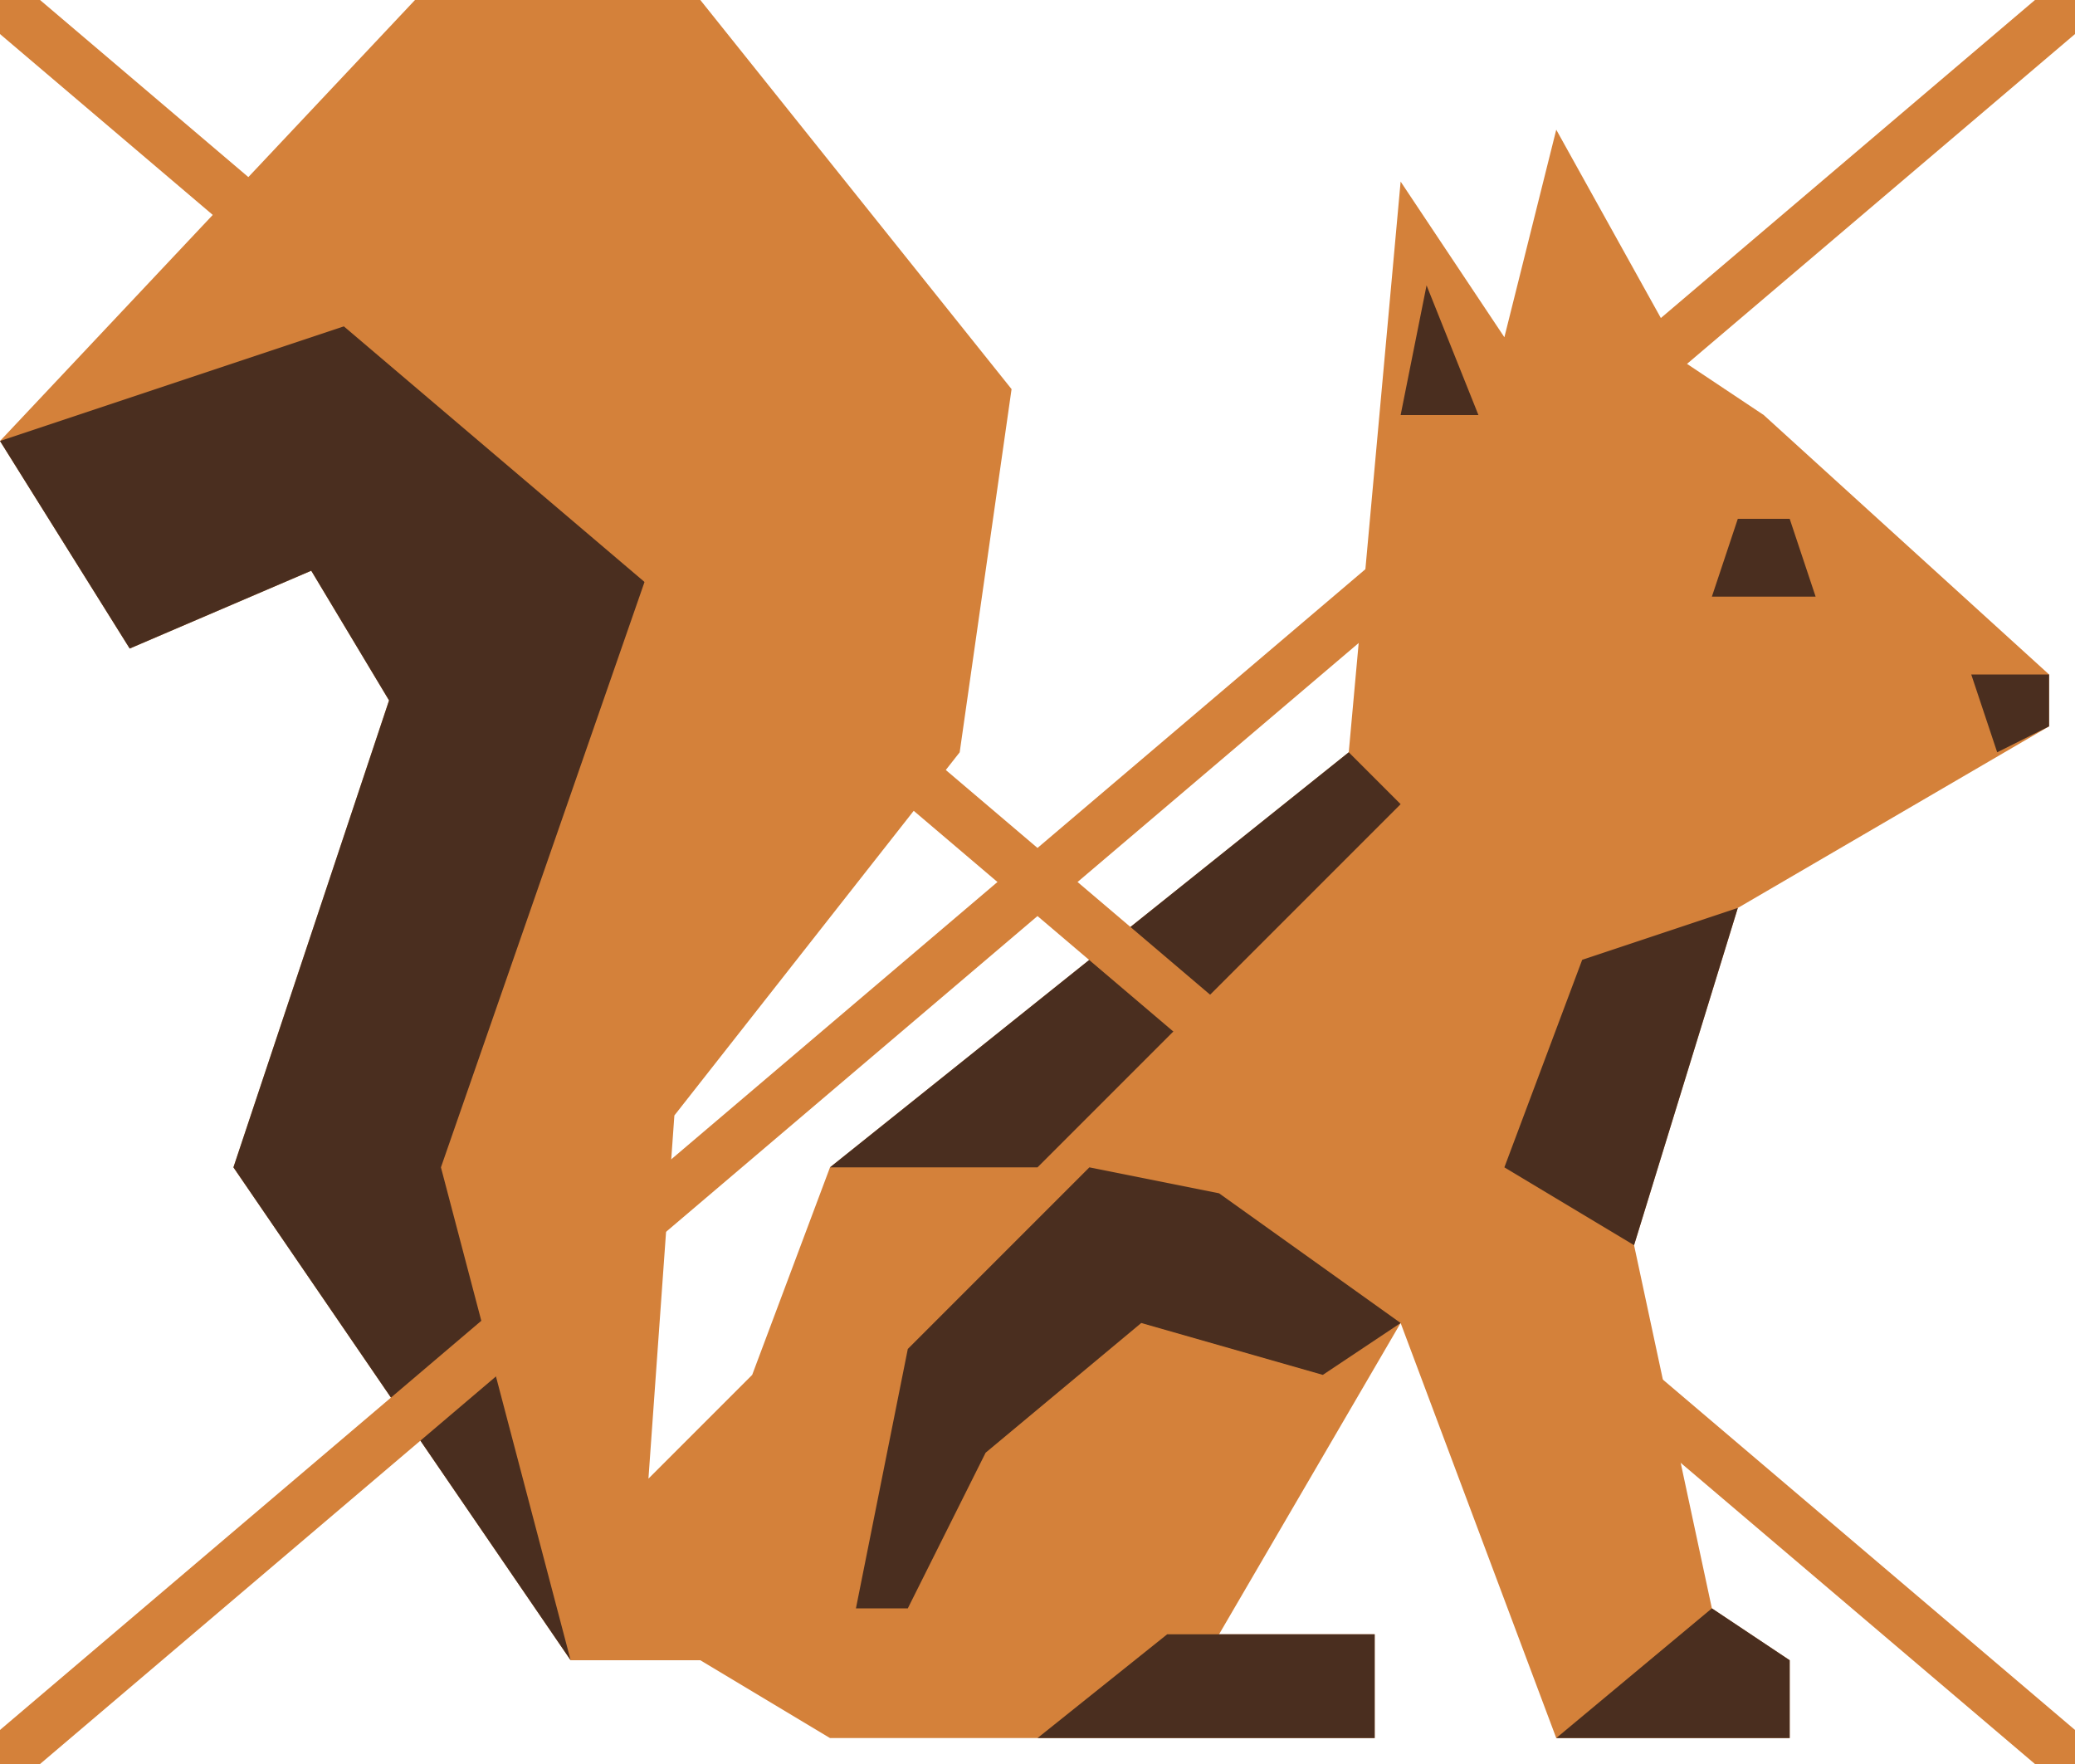
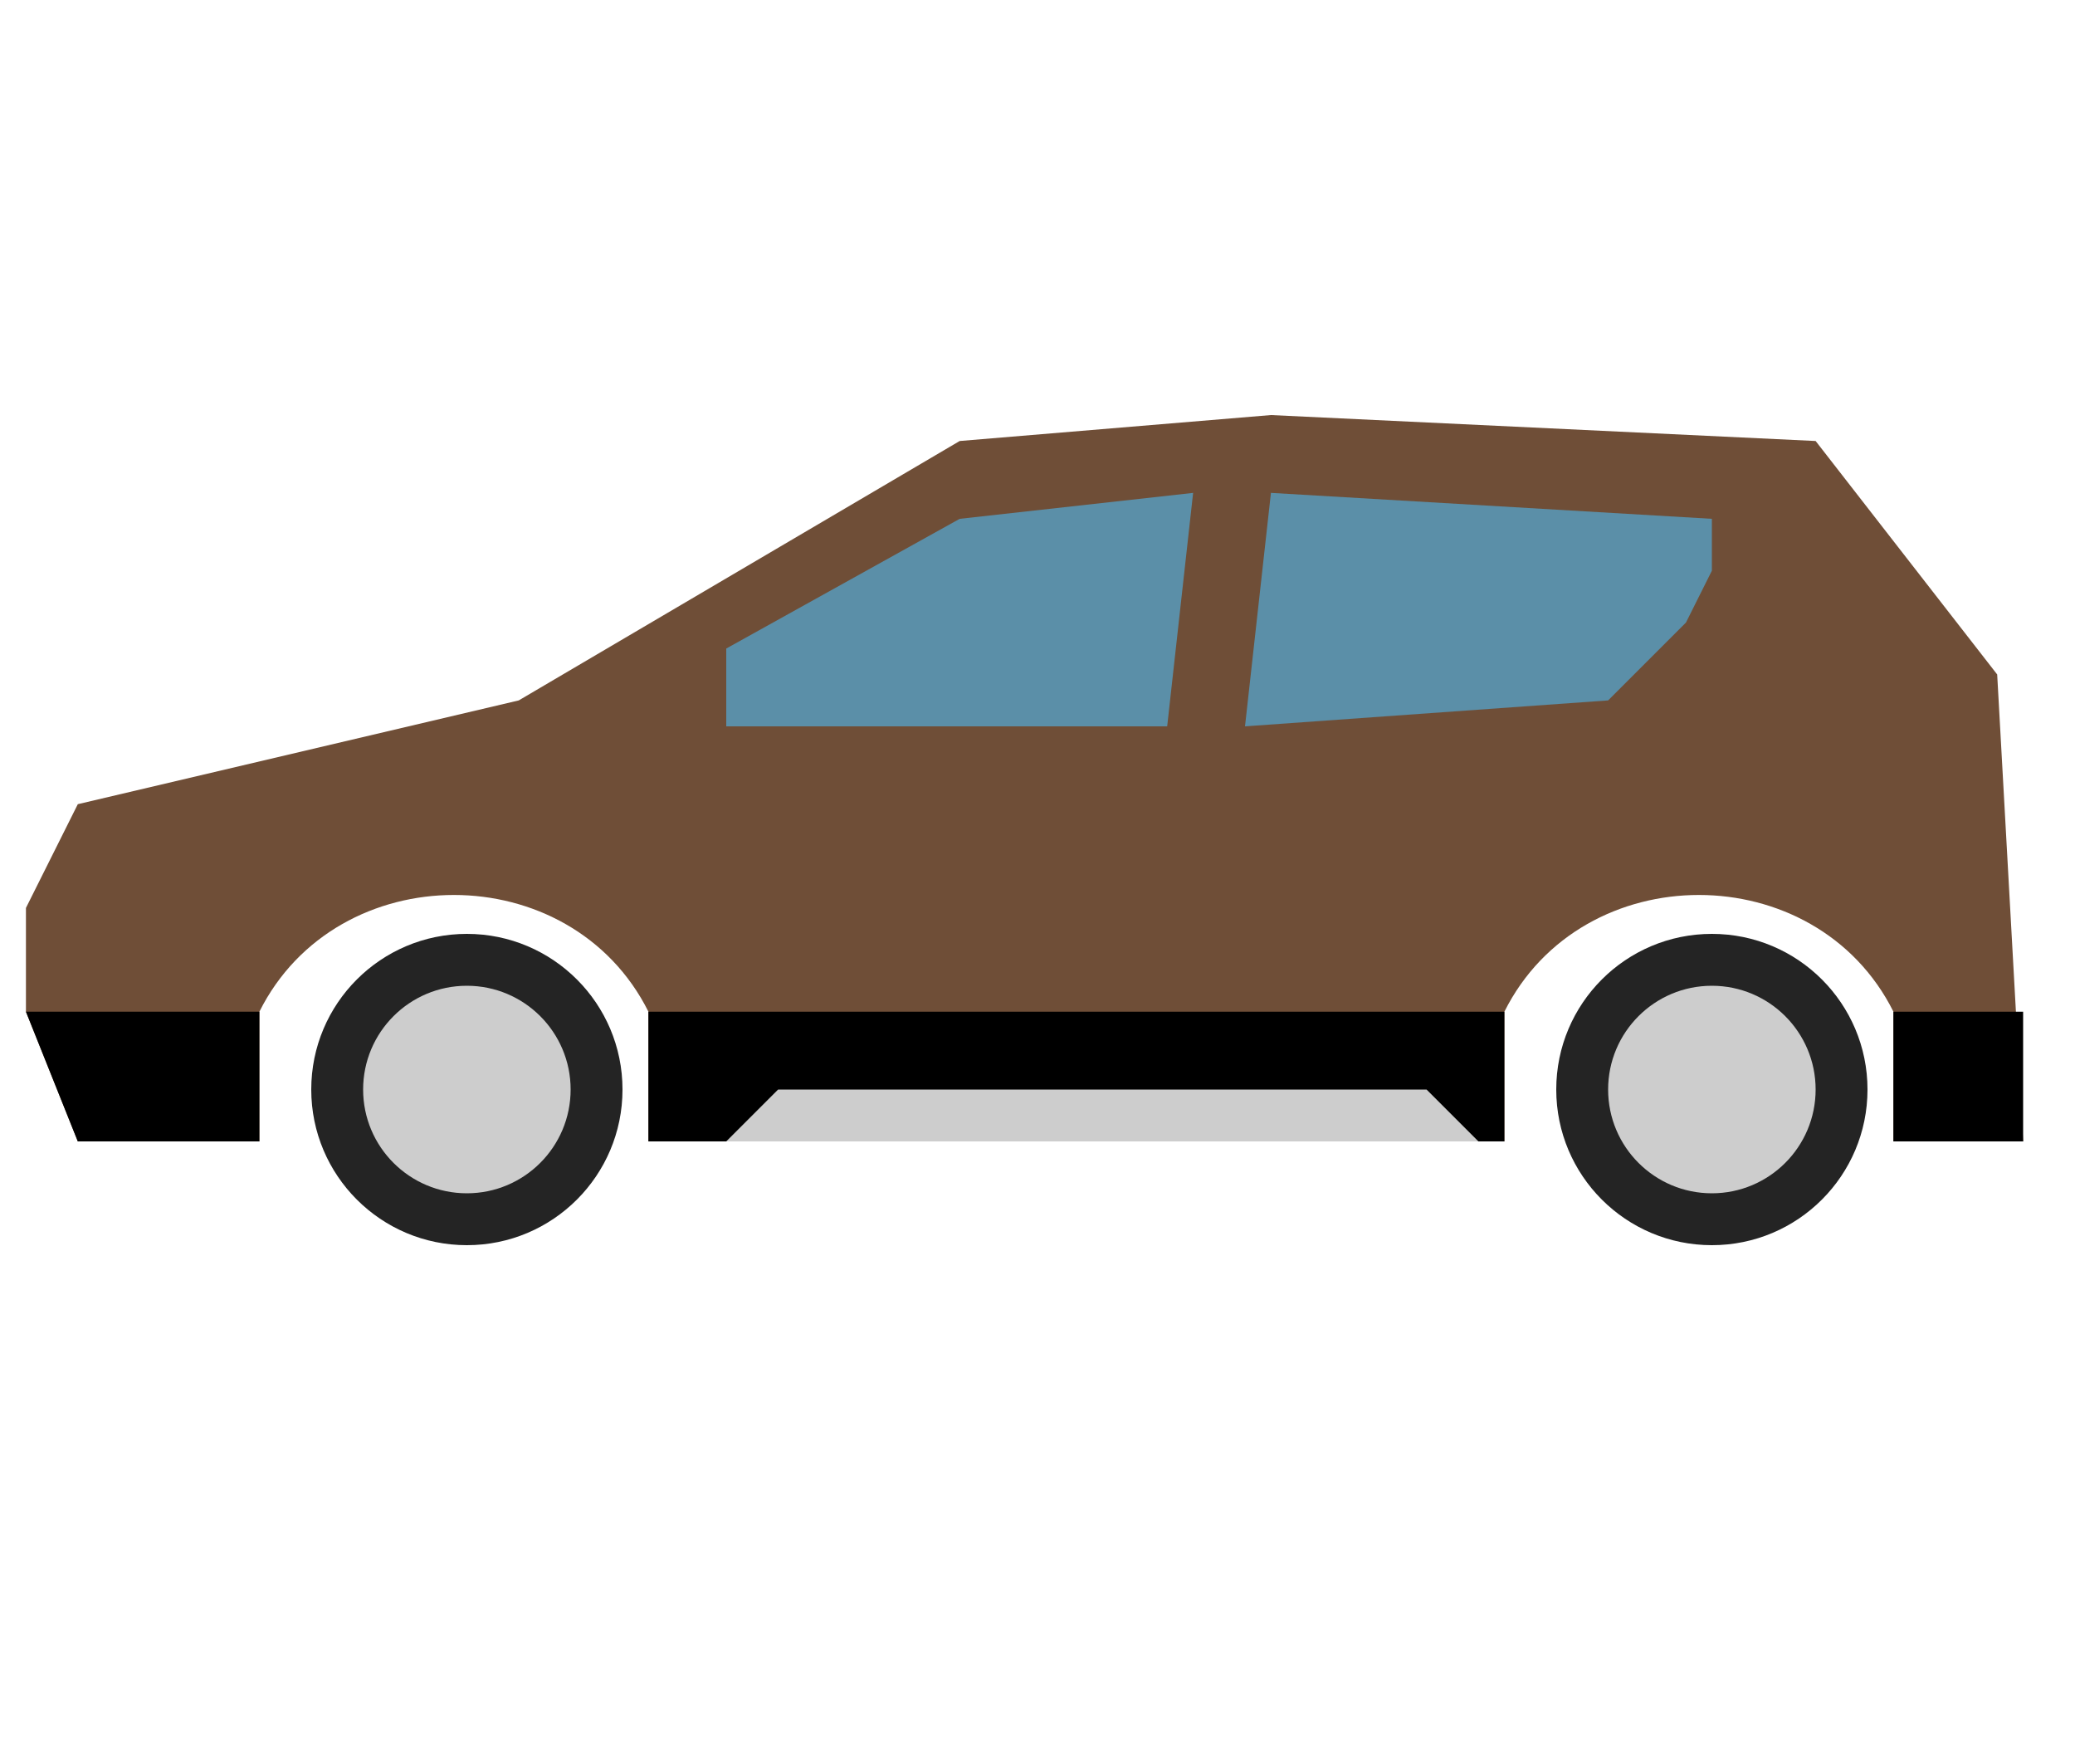
<svg xmlns="http://www.w3.org/2000/svg" version="1.1" width="80" height="68">
-   <path d="  M 69 67   L 60 67  L 54 51  L 47 63  L 53 63  L 53 67  L 32 67  L 27 64  L 22 64  L 9 45  L 15 27  L 12 22  L 5 25  L 0 17  L 16 0  L 27 0  L 39 15  L 37 29  L 26 43  L 25 57  L 29 53  L 32 45  L 52 29  L 54 7  L 58 13  L 60 5  L 65 14  L 68 16  L 79 26  L 79 28  L 67 35  L 63 48  L 66 62  L 69 64  Z " fill="#D4813A" transform="translate(0,0)" />
-   <path d="  M 69 67  L 60 67  L 66 62  L 69 64  Z " fill="#4a2e1f" transform="translate(0,0)" />
-   <path d="  M 9 45  L 15 27  L 12 22  L 5 25  L 0 17  L 15 12  L 25 22  L 17 45  L 22 64  Z " fill="#4a2e1f" transform="translate(0,0)" />
-   <path d="  M 79 26  L 79 28  L 77 29  L 76 26  Z " fill="#4a2e1f" transform="translate(0,0)" />
-   <path d="  M 67 35  L 63 48  L 58 45  L 61 37  Z " fill="#4a2e1f" transform="translate(0,0)" />
-   <path d="  M 32 45  L 52 29  L 54 31  L 40 45  Z " fill="#4a2e1f" transform="translate(0,0)" />
-   <path d="  M 33 62  L 35 52  L 42 45  L 47 46  L 54 51  L 51 53  L 44 51  L 38 56  L 35 62  Z " fill="#4a2e1f" transform="translate(0,0)" />
-   <path d="  M 54 16  L 55 11  L 57 16  Z " fill="#4a2e1f" transform="translate(0,0)" />
-   <path d="  M 53 67  L 53 63  L 45 63  L 40 67  Z " fill="#4a2e1f" transform="translate(0,0)" />
-   <path d="  M 67 20  L 69 20  L 70 23  L 66 23  Z " fill="#4a2e1f" transform="translate(0,0)" />
-   <line x1="0" y1="0" x2="80" y2="68" stroke="#D4813A" stroke-width="2" />
-   <line x1="80" y1="0" x2="0" y2="68" stroke="#D4813A" stroke-width="2" />
+   <path d="  M 10 44   L 3 44  L 1 39  L 1 35  L 3 31  L 20 27  L 37 17  L 49 16  L 70 17  L 77 26  L 78 44  L 73 44  L 73 39  C 70 33, 61 33, 58 39  L 58 39  L 58 44  L 25 44  L 25 39  C 22 33, 13 33, 10 39  L 10 39    Z " fill="#6f4e37" transform="translate(0,0)" />
+   <path d="  M 25 44  L 25 39  L 58 39  L 58 44  Z" fill="#000000" transform="translate(0,0)" />
+   <path d="  M 28 44  L 30 42  L 55 42  L 57 44  Z" fill="#cdcdcd" transform="translate(0,0)" />
+   <path d="  M 10 44  L 3 44  L 1 39  L 10 39  Z" fill="#000000" transform="translate(0,0)" />
+   <path d="  M 73 44  L 73 39  L 78 39  L 78 44  Z" fill="#000000" transform="translate(0,0)" />
+   <path d="  M 28 28  L 28 25  L 37 20  L 46 19  L 45 28  Z" fill="#5B8FA8" transform="translate(0,0)" />
+   <path d="  M 48 28  L 49 19  L 66 20  L 66 22  L 65 24  L 62 27  Z" fill="#5B8FA8" transform="translate(0,0)" />
+   <circle cx="18" cy="42" r="6" fill="#242424" />
+   <circle cx="18" cy="42" r="4" fill="#cdcdcd" />
+   <circle cx="66" cy="42" r="6" fill="#242424" />
+   <circle cx="66" cy="42" r="4" fill="#cdcdcd" />
</svg>
